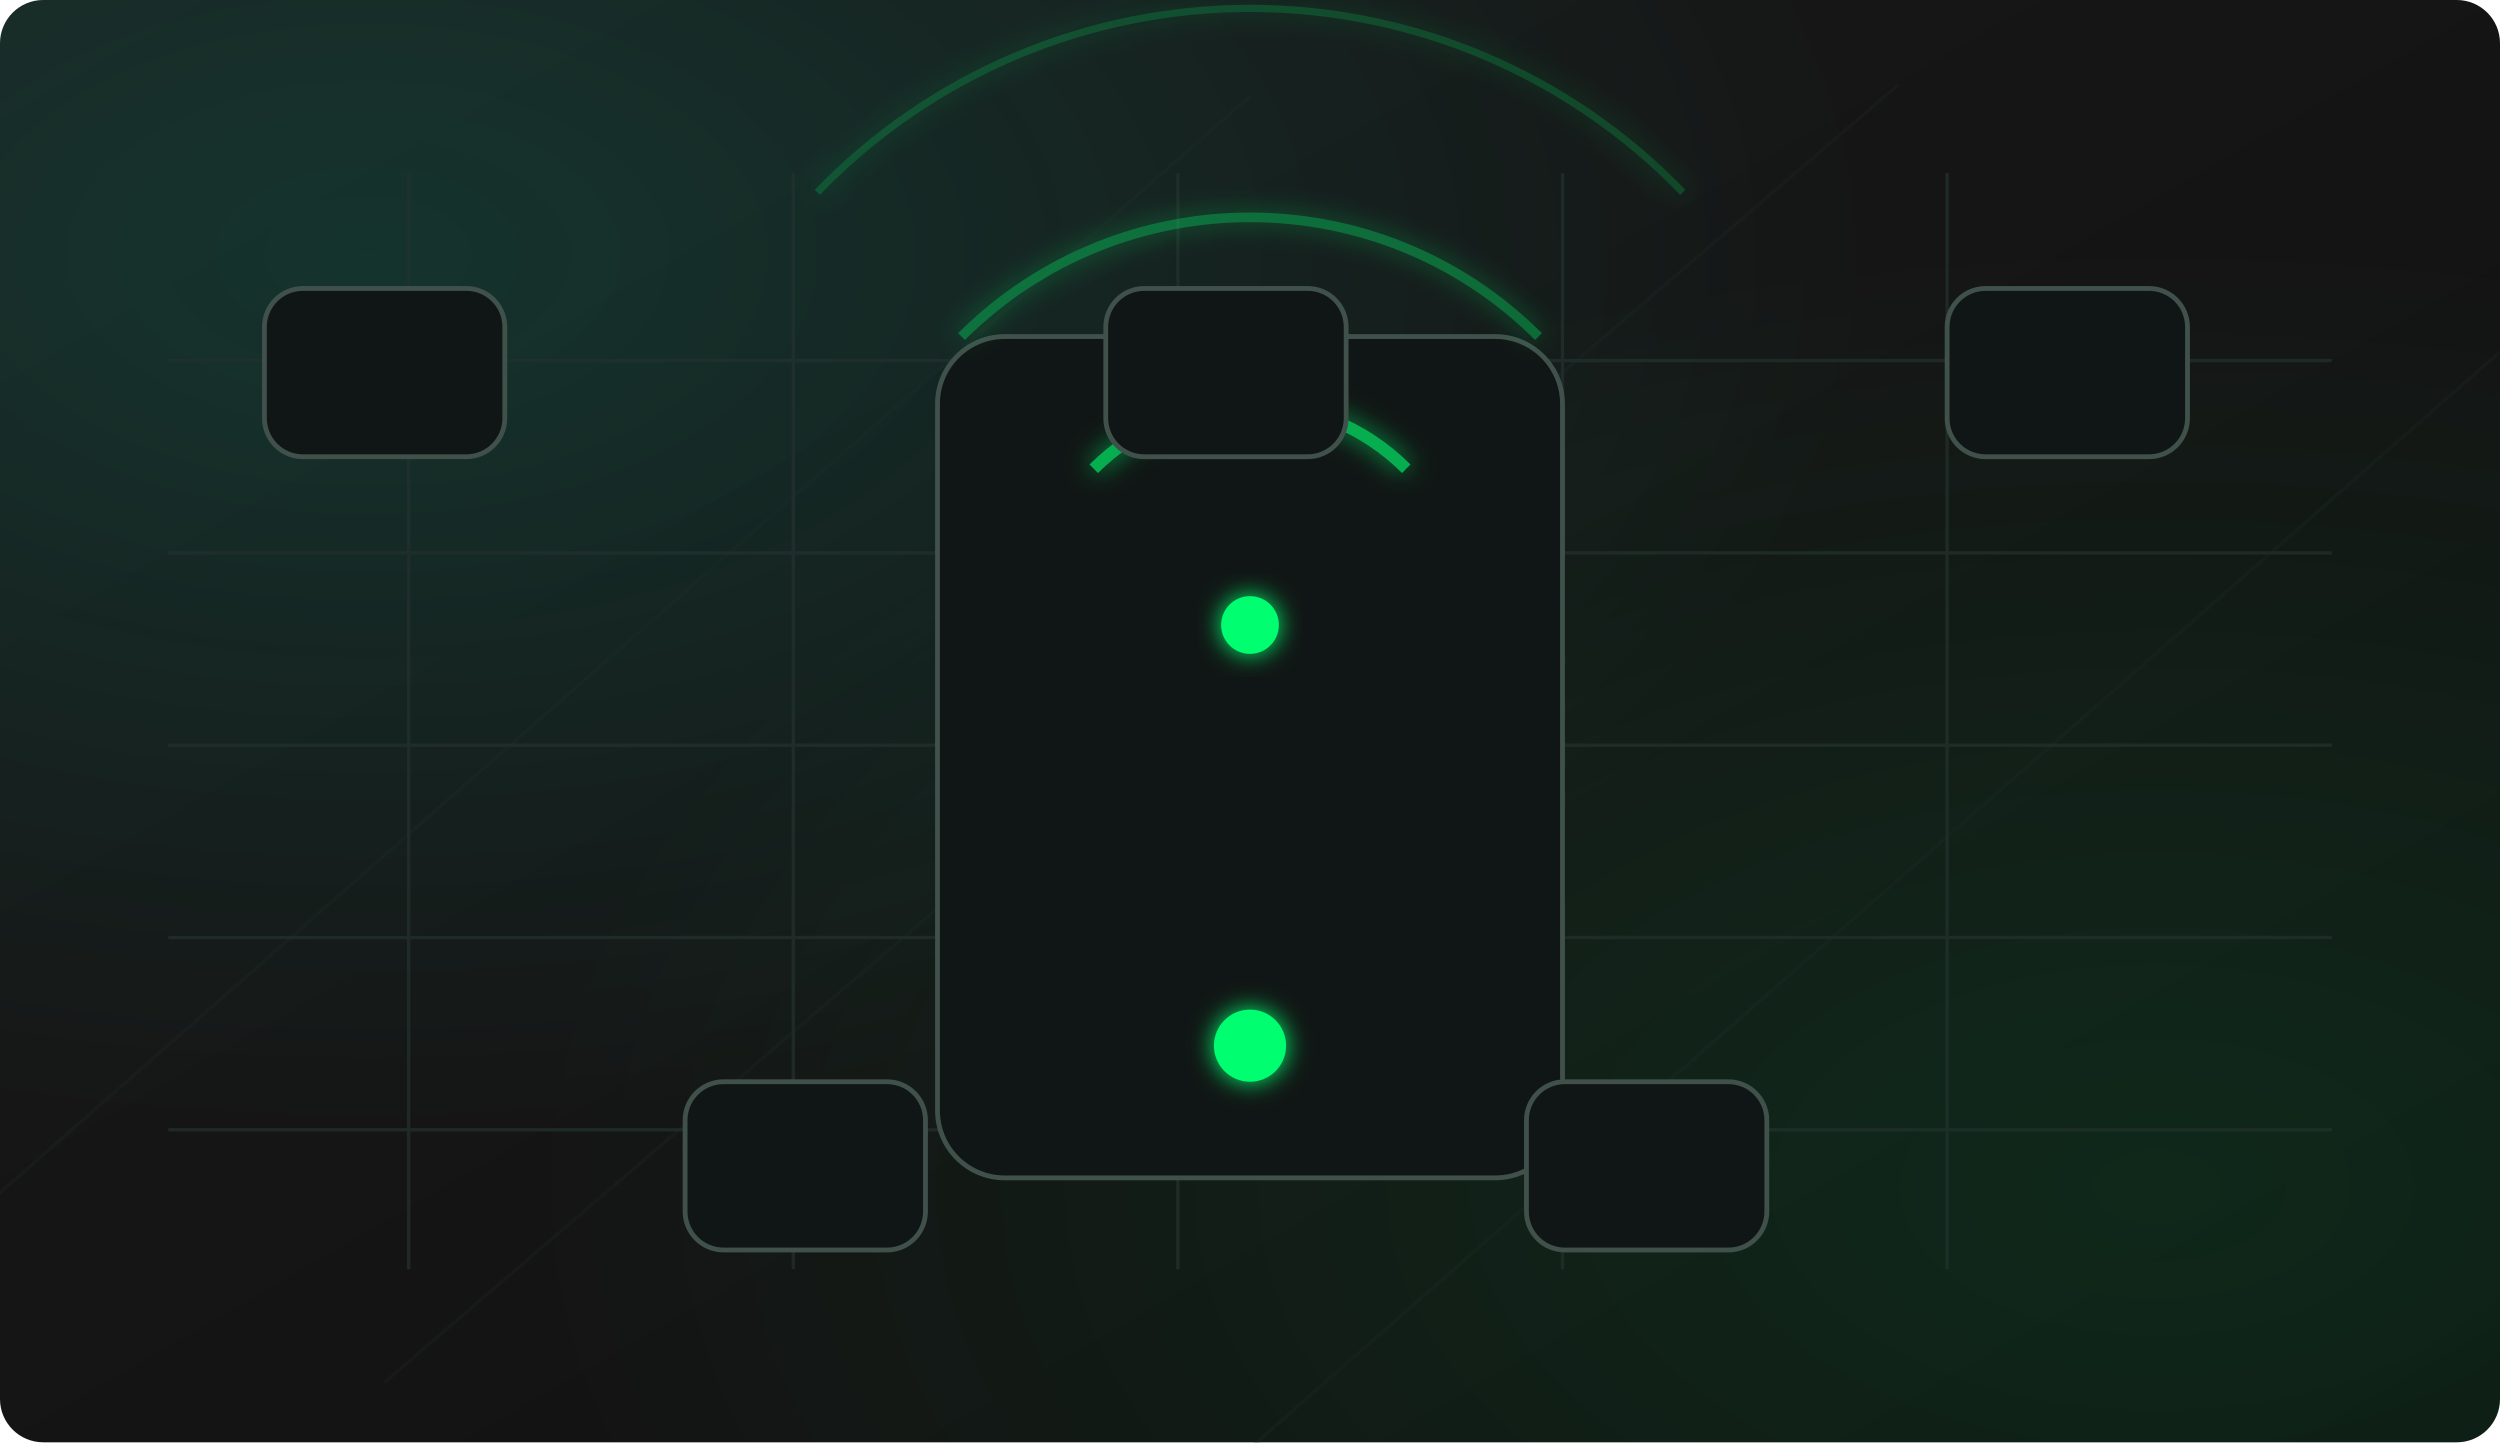
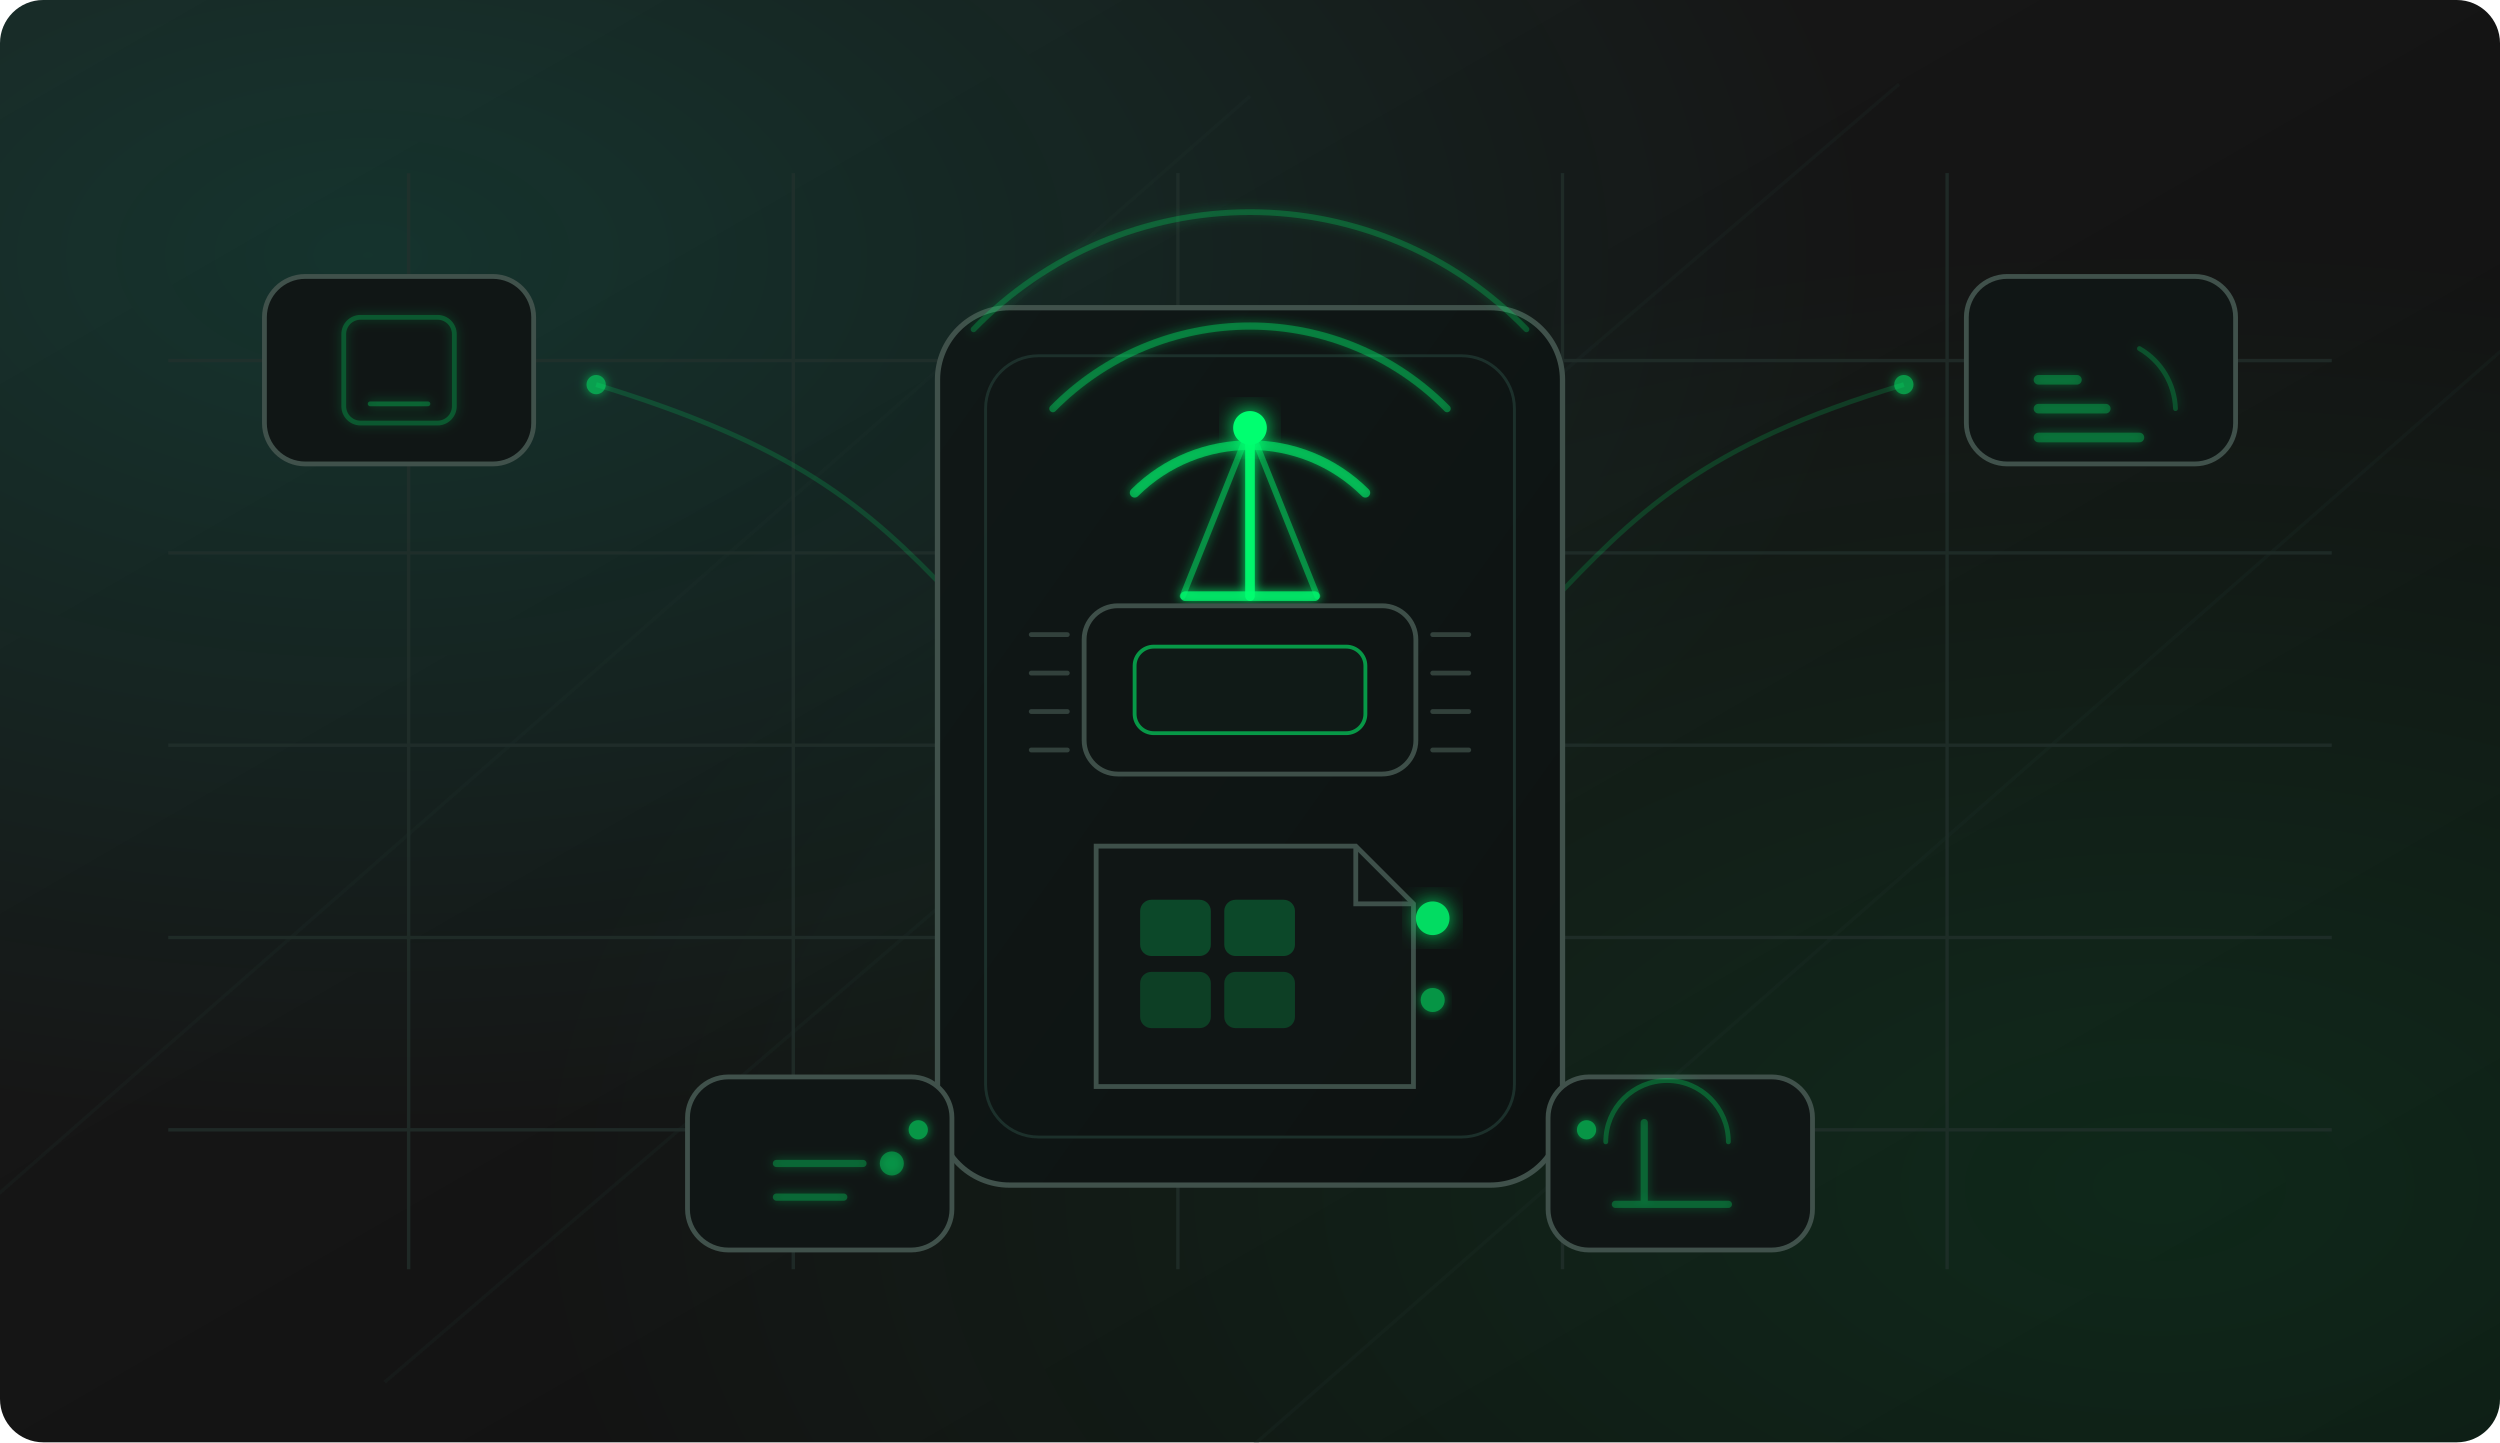
- <svg xmlns="http://www.w3.org/2000/svg" viewBox="0 0 1040 600" role="img" aria-labelledby="title desc">
+ <svg xmlns="http://www.w3.org/2000/svg" viewBox="0 0 1040 600" preserveAspectRatio="none" role="img" aria-labelledby="title desc">
  <defs>
    <linearGradient id="bg" x1="0" x2="1" y1="0" y2="1">
      <stop offset="0" stop-color="#1a1a1a" />
      <stop offset="1" stop-color="#0f0f0f" />
    </linearGradient>
    <radialGradient id="cyanGlow" cx="15%" cy="18%" r="60%">
      <stop offset="0" stop-color="#00ffcc" stop-opacity=".12" />
      <stop offset="1" stop-color="#00ffcc" stop-opacity="0" />
    </radialGradient>
    <radialGradient id="greenGlow" cx="86%" cy="82%" r="65%">
      <stop offset="0" stop-color="#00ff70" stop-opacity=".10" />
      <stop offset="1" stop-color="#00ff70" stop-opacity="0" />
    </radialGradient>
+     <linearGradient id="card" x1="0" x2="1" y1="0" y2="1">
+       <stop offset="0" stop-color="#101817" />
+       <stop offset="1" stop-color="#0d1211" />
+     </linearGradient>
    <filter id="glow" x="-40%" y="-40%" width="180%" height="180%">
-       <feGaussianBlur stdDeviation="5" result="blur" />
+       <feGaussianBlur stdDeviation="4.5" result="blur" />
+       <feMerge>
+         <feMergeNode in="blur" />
+         <feMergeNode in="SourceGraphic" />
+       </feMerge>
+     </filter>
+     <filter id="softGlow" x="-30%" y="-30%" width="160%" height="160%">
+       <feGaussianBlur stdDeviation="2.2" result="blur" />
      <feMerge>
        <feMergeNode in="blur" />
        <feMergeNode in="SourceGraphic" />
      </feMerge>
    </filter>
  </defs>
  <rect width="1040" height="600" rx="18" fill="url(#bg)" />
  <rect width="1040" height="600" rx="18" fill="url(#cyanGlow)" />
  <rect width="1040" height="600" rx="18" fill="url(#greenGlow)" />
  <g stroke="#22312d" stroke-width="1.4" opacity=".72">
    <path d="M70 470h900M70 390h900M70 310h900M70 230h900M70 150h900" />
    <path d="M170 72v456M330 72v456M490 72v456M650 72v456M810 72v456" />
    <path d="M-50 540L520 40M160 575L790 35M500 620L1070 120" opacity=".28" />
  </g>
-   <rect x="390" y="140" width="260" height="350" rx="28" fill="#101615" stroke="#40514b" stroke-width="2" opacity="1" />
-   <circle cx="520" cy="435" r="15" fill="#00ff70" opacity="1" filter="url(#glow)" />
-   <circle cx="520" cy="260" r="12" fill="#00ff70" opacity="1" filter="url(#glow)" />
-   <path d="M455 195 A92 92 0 0 1 585 195" fill="none" stroke="#00ff70" stroke-width="5" opacity=".65" filter="url(#glow)" />
-   <path d="M400 140 A170 170 0 0 1 640 140" fill="none" stroke="#00ff70" stroke-width="4" opacity=".35" filter="url(#glow)" />
-   <path d="M340 80 A250 250 0 0 1 700 80" fill="none" stroke="#00ff70" stroke-width="3" opacity=".20" filter="url(#glow)" />
-   <rect x="110" y="120" width="100" height="70" rx="16" fill="#101615" stroke="#40514b" stroke-width="2" opacity="1" />
-   <rect x="285" y="450" width="100" height="70" rx="16" fill="#101615" stroke="#40514b" stroke-width="2" opacity="1" />
-   <rect x="460" y="120" width="100" height="70" rx="16" fill="#101615" stroke="#40514b" stroke-width="2" opacity="1" />
-   <rect x="635" y="450" width="100" height="70" rx="16" fill="#101615" stroke="#40514b" stroke-width="2" opacity="1" />
-   <rect x="810" y="120" width="100" height="70" rx="16" fill="#101615" stroke="#40514b" stroke-width="2" opacity="1" />
+   <g fill="none" stroke="#00ff70" stroke-width="2" opacity=".16">
+     <path d="M248 160 C330 185 360 210 396 248" />
+     <path d="M792 160 C708 185 680 214 644 252" />
+     <path d="M382 470 C422 430 450 420 472 396" />
+     <path d="M660 470 C620 430 594 420 568 396" />
+   </g>
+   <rect x="390" y="128" width="260" height="365" rx="30" fill="url(#card)" stroke="#40514b" stroke-width="2.2" />
+   <rect x="410" y="148" width="220" height="325" rx="22" fill="none" stroke="#1e332e" stroke-width="1.2" opacity=".9" />
+   <g fill="none" stroke="#00ff70" stroke-linecap="round" filter="url(#softGlow)">
+     <path d="M520 178v70" stroke-width="4" opacity=".9" />
+     <path d="M493 248h54" stroke-width="4" opacity=".75" />
+     <path d="M520 178l-28 70M520 178l28 70" stroke-width="2.5" opacity=".42" />
+     <path d="M472 205 A68 68 0 0 1 568 205" stroke-width="4" opacity=".55" />
+     <path d="M438 170 A115 115 0 0 1 602 170" stroke-width="3" opacity=".34" />
+     <path d="M405 137 A160 160 0 0 1 635 137" stroke-width="2.4" opacity=".22" />
+   </g>
+   <circle cx="520" cy="178" r="7" fill="#00ff70" filter="url(#glow)" />
+   <g opacity=".96">
+     <rect x="451" y="252" width="138" height="70" rx="14" fill="#0f1514" stroke="#40514b" stroke-width="2" />
+     <rect x="472" y="269" width="96" height="36" rx="8" fill="#111d19" stroke="#00ff70" stroke-width="1.6" opacity=".58" />
+     <g stroke="#40514b" stroke-width="2" stroke-linecap="round" opacity=".75">
+       <path d="M444 264h-15M444 280h-15M444 296h-15M444 312h-15" />
+       <path d="M596 264h15M596 280h15M596 296h15M596 312h15" />
+     </g>
+   </g>
+   <g opacity=".97">
+     <path d="M456 352h108l24 24v76H456z" fill="#101615" stroke="#40514b" stroke-width="2" />
+     <path d="M564 352v24h24" fill="none" stroke="#40514b" stroke-width="2" />
+     <rect x="475" y="375" width="28" height="22" rx="4" fill="#00ff70" opacity=".22" stroke="#00ff70" stroke-width="1.4" />
+     <rect x="510" y="375" width="28" height="22" rx="4" fill="#00ff70" opacity=".22" stroke="#00ff70" stroke-width="1.4" />
+     <rect x="475" y="405" width="28" height="22" rx="4" fill="#00ff70" opacity=".18" stroke="#00ff70" stroke-width="1.4" />
+     <rect x="510" y="405" width="28" height="22" rx="4" fill="#00ff70" opacity=".18" stroke="#00ff70" stroke-width="1.4" />
+   </g>
+   <circle cx="596" cy="382" r="7" fill="#00ff70" opacity=".85" filter="url(#glow)" />
+   <circle cx="596" cy="416" r="5" fill="#00ff70" opacity=".55" filter="url(#softGlow)" />
+   <g fill="#101615" stroke="#40514b" stroke-width="2">
+     <rect x="110" y="115" width="112" height="78" rx="17" />
+     <rect x="286" y="448" width="110" height="72" rx="17" />
+     <rect x="644" y="448" width="110" height="72" rx="17" />
+     <rect x="818" y="115" width="112" height="78" rx="17" />
+   </g>
+   <g fill="none" stroke="#00ff70" stroke-linecap="round" opacity=".62" filter="url(#softGlow)">
+     <rect x="143" y="132" width="46" height="44" rx="7" stroke-width="2" opacity=".38" />
+     <path d="M154 168h24" stroke-width="2" opacity=".46" />
+     <path d="M323 484h36M323 498h28" stroke-width="3" opacity=".45" />
+     <circle cx="371" cy="484" r="5" fill="#00ff70" stroke="none" opacity=".65" />
+     <path d="M684 467v34M672 501h47" stroke-width="3" opacity=".43" />
+     <path d="M668 475 A24 24 0 0 1 719 475" stroke-width="2" opacity=".42" />
+     <path d="M848 158h16M848 170h28M848 182h42" stroke-width="4" opacity=".48" />
+     <path d="M890 145 A30 30 0 0 1 905 170" stroke-width="2" opacity=".34" />
+   </g>
+   <g fill="#00ff70" opacity=".55" filter="url(#softGlow)">
+     <circle cx="248" cy="160" r="4" />
+     <circle cx="792" cy="160" r="4" />
+     <circle cx="382" cy="470" r="4" />
+     <circle cx="660" cy="470" r="4" />
+   </g>
</svg>
